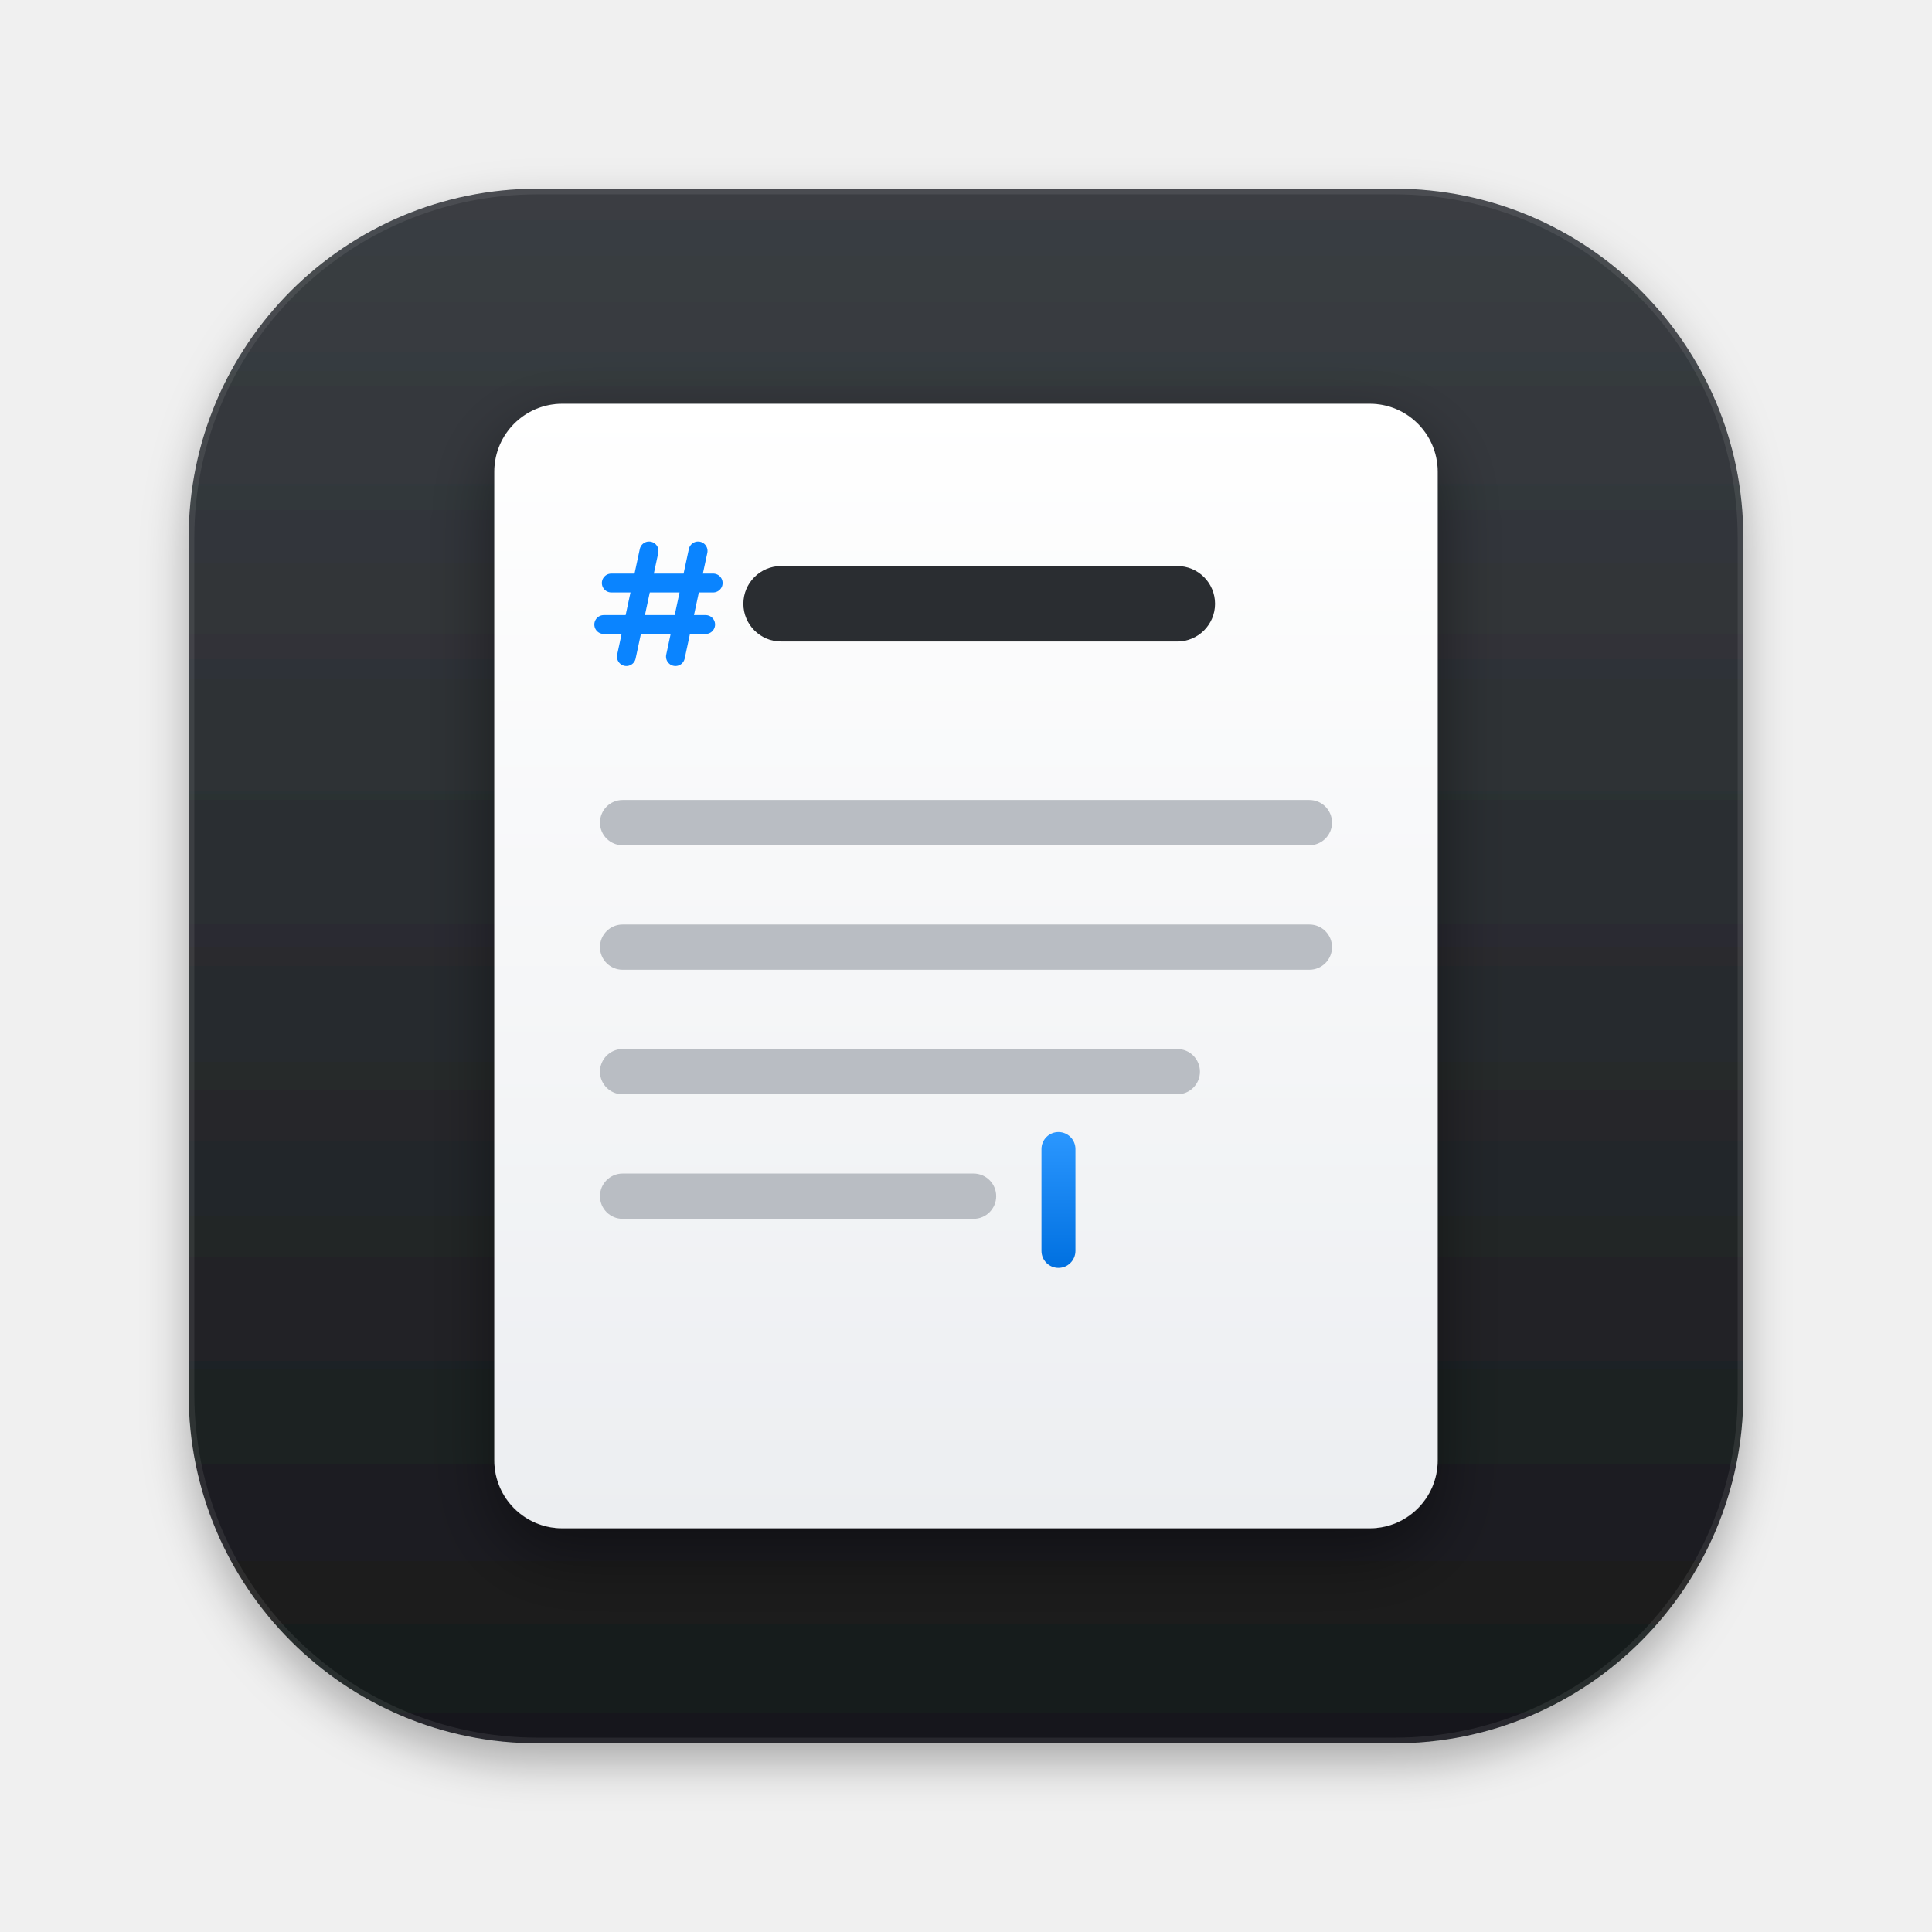
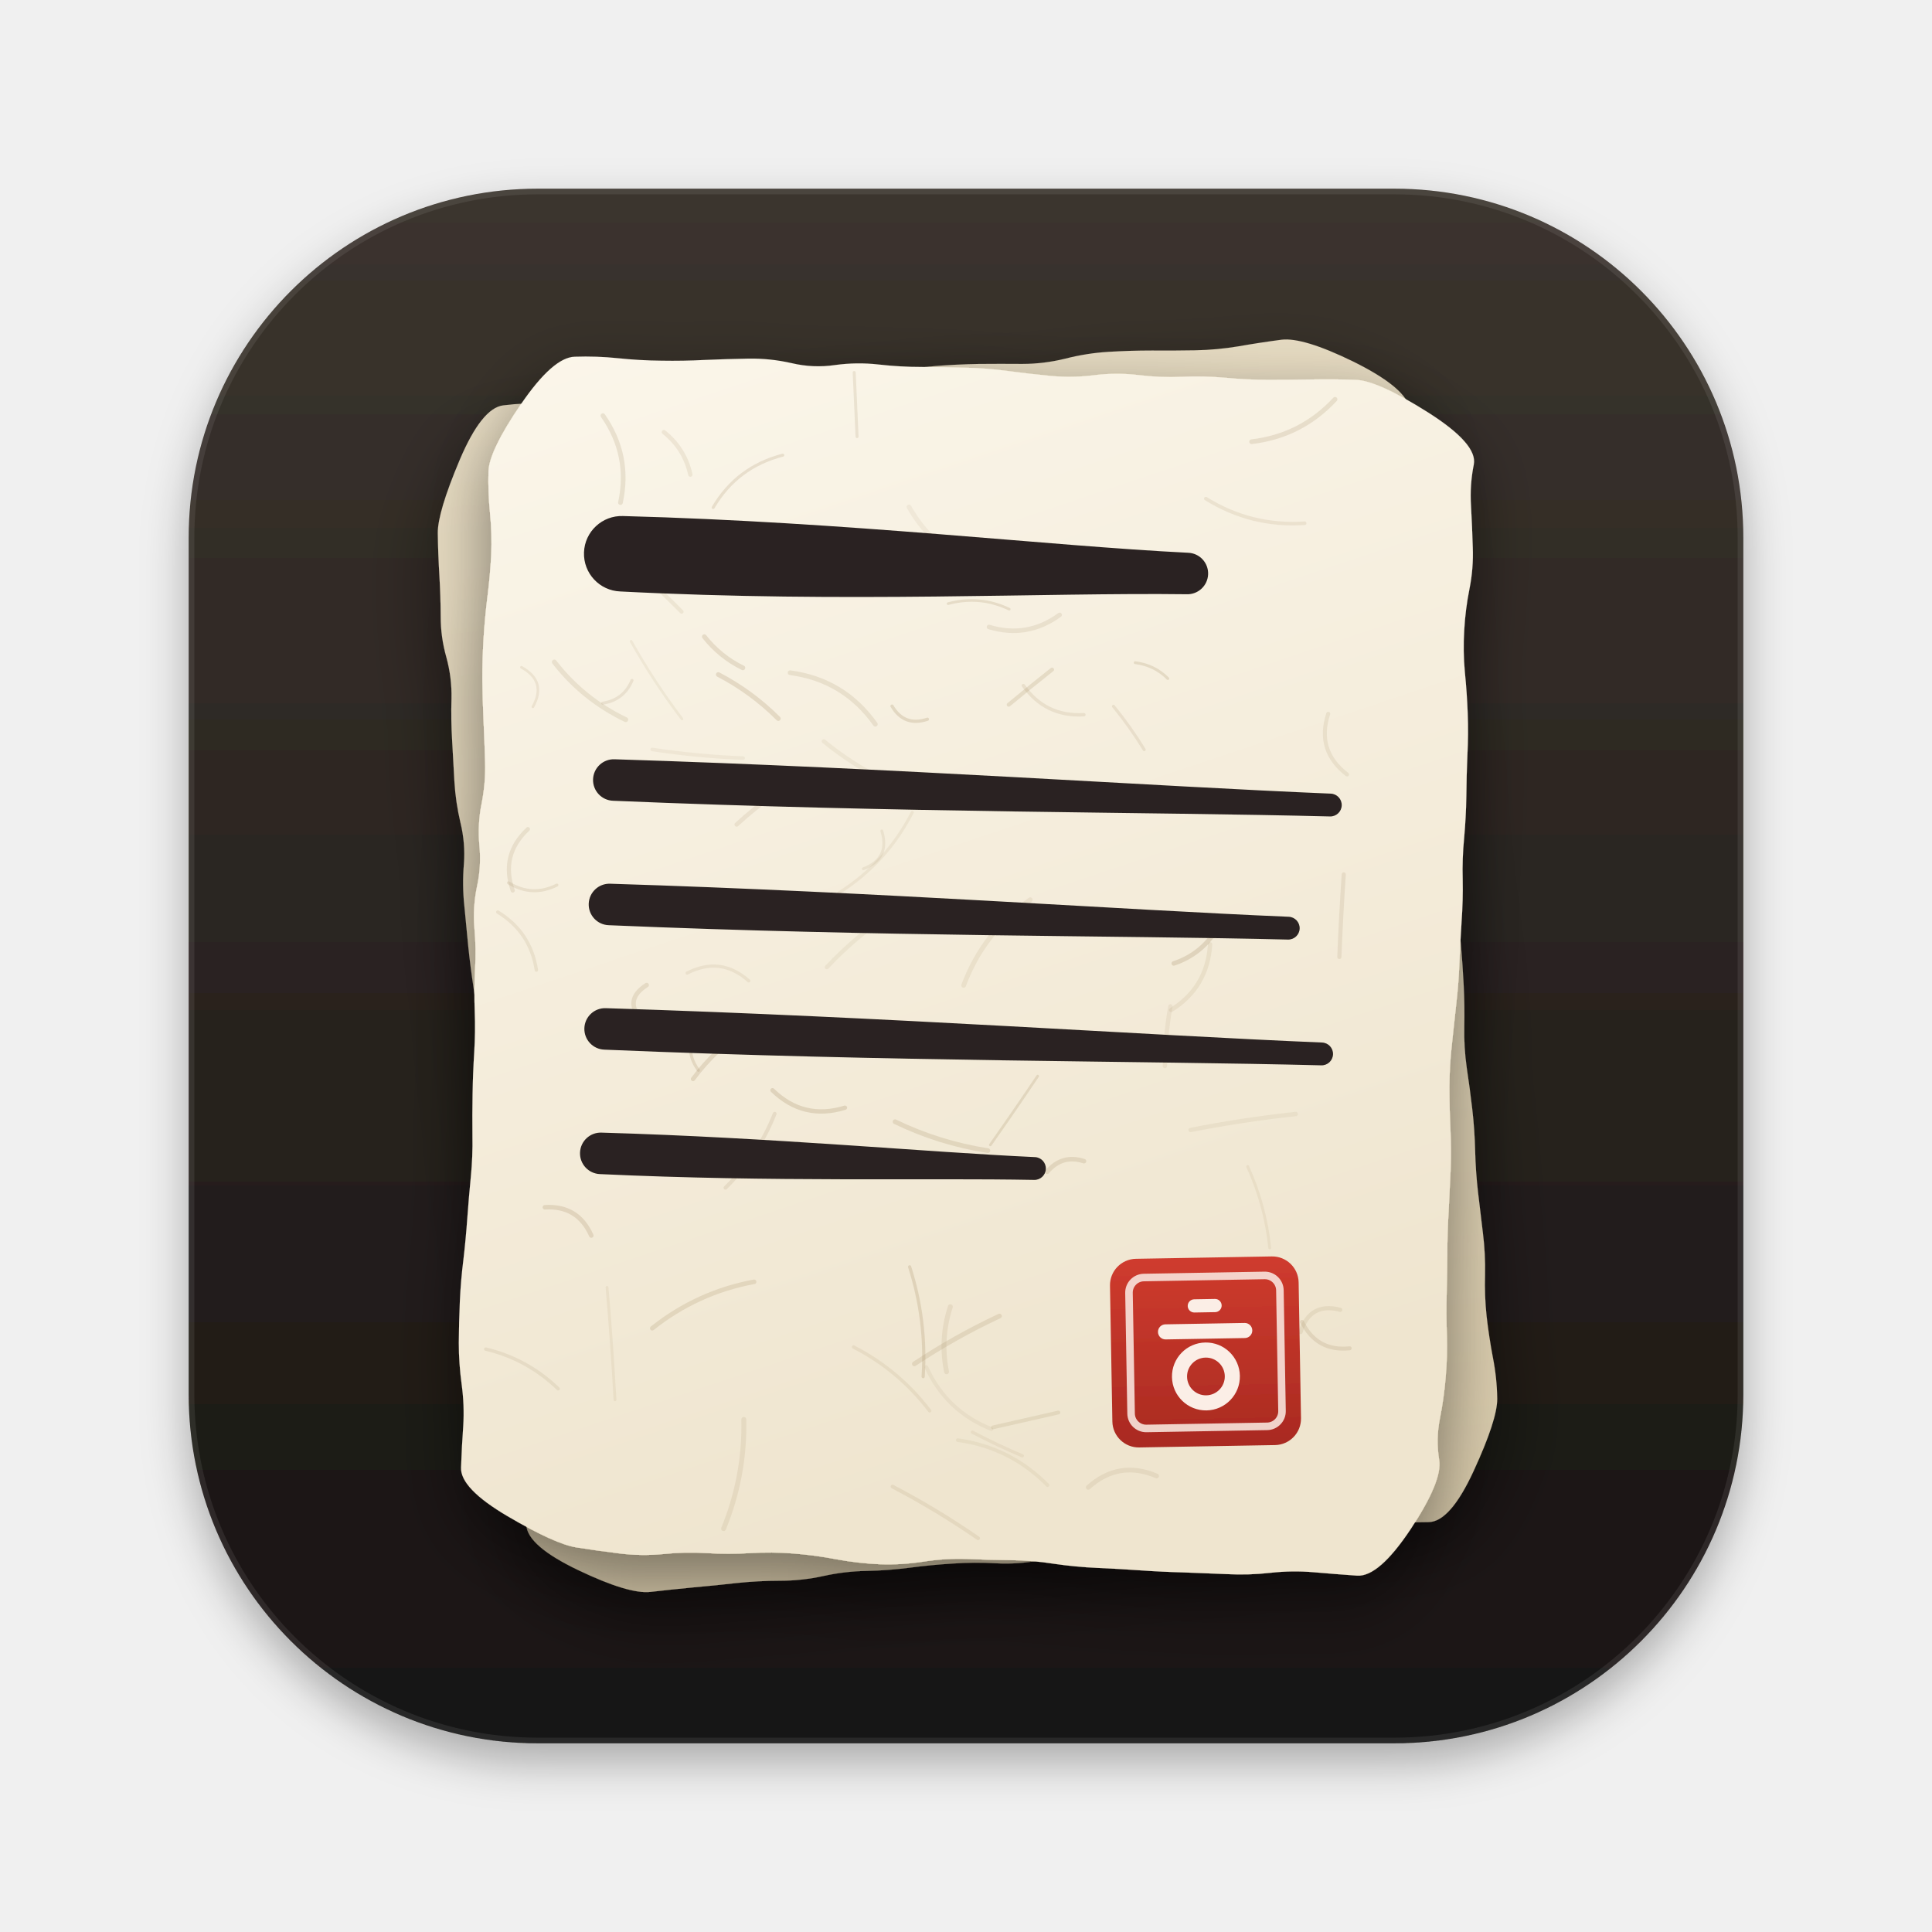
<svg xmlns="http://www.w3.org/2000/svg" width="1024" height="1024" viewBox="0 0 1024 1024">
  <defs>
    <linearGradient id="body" x1="0" y1="0" x2="0" y2="1">
-       <stop offset="0" stop-color="#3a3e43" />
-       <stop offset="1" stop-color="#17191b" />
+       <stop offset="0" stop-color="#3b342e" />
+       <stop offset="1" stop-color="#181412" />
    </linearGradient>
-     <linearGradient id="sheet" x1="0" y1="0" x2="0" y2="1">
-       <stop offset="0" stop-color="#ffffff" />
-       <stop offset="1" stop-color="#eceef1" />
+     <linearGradient id="paper" x1="0" y1="0" x2="0.3" y2="1">
+       <stop offset="0" stop-color="#fbf6ea" />
+       <stop offset="1" stop-color="#efe5cf" />
    </linearGradient>
-     <linearGradient id="caret" x1="0" y1="0" x2="0" y2="1">
-       <stop offset="0" stop-color="#2b97ff" />
-       <stop offset="1" stop-color="#0070e0" />
+     <linearGradient id="under" x1="0" y1="0" x2="0" y2="1">
+       <stop offset="0" stop-color="#e6dbc2" />
+       <stop offset="1" stop-color="#d6c8a9" />
+     </linearGradient>
+     <linearGradient id="seal" x1="0" y1="0" x2="0" y2="1">
+       <stop offset="0" stop-color="#cf3b2e" />
+       <stop offset="1" stop-color="#a92a21" />
    </linearGradient>
    <filter id="shadow" x="-20%" y="-20%" width="140%" height="140%">
      <feDropShadow dx="0" dy="14" stdDeviation="18" flood-color="#000000" flood-opacity="0.45" />
    </filter>
    <filter id="body-shadow" x="-10%" y="-10%" width="120%" height="125%">
      <feDropShadow dx="0" dy="10" stdDeviation="12" flood-color="#000000" flood-opacity="0.3" />
    </filter>
+     <clipPath id="paper-clip">
+       <path d="M293.5 196.5 Q305.0 195.7 316.5 196.5 Q328.0 197.3 339.5 197.0 Q351.0 196.8 362.5 195.8 Q374.0 194.9 385.5 194.3 Q397.0 193.7 408.5 195.9 Q420.0 198.2 431.5 196.1 Q443.0 194.1 454.5 195.0 Q466.0 195.9 477.5 195.5 Q489.0 195.2 500.5 195.1 Q512.0 194.9 523.5 196.1 Q535.0 197.2 546.5 197.9 Q558.0 198.5 569.5 196.6 Q581.0 194.8 592.5 195.8 Q604.0 196.8 615.5 195.9 Q627.0 195.0 638.5 195.6 Q650.0 196.3 661.5 195.9 Q673.0 195.5 684.5 194.9 Q696.0 194.3 707.5 194.3 Q719.0 194.2 746.3 210.1 Q773.5 226.0 771.7 237.0 Q769.9 248.0 771.0 259.0 Q772.0 270.0 772.7 281.0 Q773.5 292.0 771.7 303.0 Q769.9 314.0 769.7 325.0 Q769.4 336.0 770.8 347.0 Q772.3 358.0 773.1 369.0 Q773.9 380.0 773.7 391.0 Q773.6 402.0 773.9 413.0 Q774.1 424.0 773.5 435.0 Q772.8 446.0 773.5 457.0 Q774.1 468.0 773.7 479.0 Q773.4 490.0 773.3 501.0 Q773.3 512.0 772.4 523.0 Q771.6 534.0 770.8 545.0 Q770.0 556.0 770.3 567.0 Q770.7 578.0 771.6 589.0 Q772.5 600.0 772.5 611.0 Q772.4 622.0 772.2 633.0 Q771.9 644.0 772.3 655.0 Q772.6 666.0 772.7 677.0 Q772.8 688.0 773.6 699.0 Q774.3 710.0 773.7 721.0 Q773.2 732.0 771.4 743.0 Q769.6 754.0 771.8 765.0 Q773.9 776.0 758.0 802.0 Q742.0 828.0 730.5 827.7 Q719.0 827.3 707.5 826.7 Q696.0 826.1 684.5 827.8 Q673.0 829.5 661.5 829.3 Q650.0 829.2 638.5 829.2 Q627.0 829.3 615.5 828.9 Q604.0 828.5 592.5 828.4 Q581.0 828.3 569.5 827.0 Q558.0 825.6 546.5 825.9 Q535.0 826.2 523.5 826.1 Q512.0 826.1 500.5 828.3 Q489.0 830.5 477.5 830.5 Q466.0 830.4 454.5 828.7 Q443.0 826.9 431.5 826.4 Q420.0 825.9 408.5 827.0 Q397.0 828.1 385.5 827.8 Q374.0 827.5 362.5 829.1 Q351.0 830.6 339.5 829.6 Q328.0 828.6 316.5 827.2 Q305.0 825.8 279.3 811.9 Q253.7 798.0 253.8 787.0 Q253.8 776.0 254.2 765.0 Q254.5 754.0 252.6 743.0 Q250.7 732.0 250.3 721.0 Q250.0 710.0 250.1 699.0 Q250.2 688.0 251.2 677.0 Q252.1 666.0 252.5 655.0 Q252.9 644.0 253.6 633.0 Q254.3 622.0 253.7 611.0 Q253.2 600.0 253.0 589.0 Q252.8 578.0 253.1 567.0 Q253.4 556.0 252.6 545.0 Q251.8 534.0 252.0 523.0 Q252.3 512.0 250.9 501.0 Q249.6 490.0 251.5 479.0 Q253.5 468.0 252.0 457.0 Q250.6 446.0 252.4 435.0 Q254.2 424.0 253.5 413.0 Q252.8 402.0 251.9 391.0 Q251.0 380.0 250.5 369.0 Q250.1 358.0 250.4 347.0 Q250.7 336.0 251.7 325.0 Q252.7 314.0 252.9 303.0 Q253.0 292.0 251.5 281.0 Q250.0 270.0 249.9 259.0 Q249.8 248.0 265.9 222.6 Q282.0 197.2 293.5 196.5 Z" />
+     </clipPath>
  </defs>
  <rect x="100" y="100" width="824" height="824" rx="185" fill="url(#body)" filter="url(#body-shadow)" />
  <rect x="101.5" y="101.5" width="821" height="821" rx="183.5" fill="none" stroke="#ffffff" stroke-opacity="0.08" stroke-width="3" />
-   <g filter="url(#shadow)">
-     <rect x="262" y="214" width="500" height="596" rx="36" fill="url(#sheet)" />
+   <g filter="url(#shadow)" transform="rotate(-5 512 512)">
+     <path d="M293.5 194.6 Q305.0 194.2 316.5 195.5 Q328.0 196.8 339.5 195.3 Q351.0 193.8 362.5 195.0 Q374.0 196.2 385.5 195.7 Q397.0 195.3 408.5 194.5 Q420.0 193.7 431.5 194.9 Q443.0 196.0 454.5 194.8 Q466.0 193.6 477.5 194.6 Q489.0 195.7 500.5 194.7 Q512.0 193.8 523.5 193.8 Q535.0 193.9 546.5 194.7 Q558.0 195.6 569.5 196.7 Q581.0 197.7 592.5 195.9 Q604.0 194.0 615.5 194.3 Q627.0 194.6 638.5 195.6 Q650.0 196.7 661.5 197.5 Q673.0 198.3 684.5 197.4 Q696.0 196.4 707.5 195.9 Q719.0 195.5 744.3 210.7 Q769.5 226.0 771.9 237.0 Q774.4 248.0 772.2 259.0 Q770.1 270.0 771.6 281.0 Q773.1 292.0 773.5 303.0 Q773.8 314.0 773.9 325.0 Q774.0 336.0 773.5 347.0 Q773.0 358.0 771.7 369.0 Q770.4 380.0 772.0 391.0 Q773.7 402.0 772.6 413.0 Q771.6 424.0 771.4 435.0 Q771.3 446.0 772.0 457.0 Q772.7 468.0 772.2 479.0 Q771.8 490.0 773.0 501.0 Q774.3 512.0 774.3 523.0 Q774.3 534.0 773.9 545.0 Q773.5 556.0 772.3 567.0 Q771.1 578.0 771.7 589.0 Q772.4 600.0 772.7 611.0 Q773.0 622.0 772.3 633.0 Q771.6 644.0 771.9 655.0 Q772.2 666.0 772.6 677.0 Q773.0 688.0 771.8 699.0 Q770.5 710.0 770.7 721.0 Q771.0 732.0 772.1 743.0 Q773.3 754.0 772.5 765.0 Q771.6 776.0 756.8 801.9 Q742.0 827.9 730.5 827.0 Q719.0 826.0 707.5 826.4 Q696.0 826.8 684.5 828.0 Q673.0 829.1 661.5 827.3 Q650.0 825.5 638.5 827.7 Q627.0 830.0 615.5 829.2 Q604.0 828.4 592.5 827.5 Q581.0 826.7 569.5 828.2 Q558.0 829.8 546.5 828.9 Q535.0 828.1 523.5 829.2 Q512.0 830.4 500.5 828.8 Q489.0 827.1 477.5 826.9 Q466.0 826.6 454.5 827.1 Q443.0 827.6 431.5 826.8 Q420.0 826.0 408.5 827.5 Q397.0 829.0 385.5 828.0 Q374.0 827.0 362.5 827.2 Q351.0 827.5 339.5 827.5 Q328.0 827.6 316.5 827.9 Q305.0 828.2 279.4 813.1 Q253.8 798.0 254.0 787.0 Q254.3 776.0 253.1 765.0 Q251.9 754.0 252.4 743.0 Q252.9 732.0 251.3 721.0 Q249.7 710.0 251.4 699.0 Q253.0 688.0 252.9 677.0 Q252.8 666.0 253.7 655.0 Q254.6 644.0 254.1 633.0 Q253.7 622.0 252.3 611.0 Q250.9 600.0 251.1 589.0 Q251.4 578.0 252.1 567.0 Q252.9 556.0 251.2 545.0 Q249.5 534.0 250.7 523.0 Q251.8 512.0 251.0 501.0 Q250.3 490.0 250.1 479.0 Q250.0 468.0 249.9 457.0 Q249.7 446.0 251.6 435.0 Q253.4 424.0 251.7 413.0 Q250.1 402.0 250.4 391.0 Q250.7 380.0 251.1 369.0 Q251.4 358.0 252.7 347.0 Q253.9 336.0 251.9 325.0 Q249.8 314.0 250.8 303.0 Q251.7 292.0 252.0 281.0 Q252.3 270.0 253.1 259.0 Q254.0 248.0 268.0 221.5 Q282.0 195.1 293.5 194.6 Z" fill="url(#under)" />
  </g>
-   <path d="M344 292 L332 348 M370 292 L358 348 M324 309 L378 309 M320 331 L374 331" stroke="#0a84ff" stroke-width="10" stroke-linecap="round" fill="none" />
-   <rect x="394" y="300" width="250" height="40" rx="20" fill="#2a2d31" />
-   <rect x="318" y="424" width="388" height="24" rx="12" fill="#b9bdc3" />
-   <rect x="318" y="490" width="388" height="24" rx="12" fill="#b9bdc3" />
-   <rect x="318" y="556" width="318" height="24" rx="12" fill="#b9bdc3" />
-   <rect x="318" y="622" width="210" height="24" rx="12" fill="#b9bdc3" />
-   <rect x="552" y="600" width="18" height="72" rx="9" fill="url(#caret)" />
+   <g filter="url(#shadow)" transform="rotate(2 512 512)">
+     <path d="M293.5 196.5 Q305.0 195.7 316.5 196.5 Q328.0 197.3 339.5 197.0 Q351.0 196.8 362.5 195.8 Q374.0 194.9 385.5 194.3 Q397.0 193.7 408.5 195.9 Q420.0 198.2 431.5 196.1 Q443.0 194.1 454.5 195.0 Q466.0 195.9 477.5 195.5 Q489.0 195.2 500.5 195.1 Q512.0 194.9 523.5 196.1 Q535.0 197.2 546.5 197.9 Q558.0 198.5 569.5 196.6 Q581.0 194.8 592.5 195.8 Q604.0 196.8 615.5 195.9 Q627.0 195.0 638.5 195.6 Q650.0 196.3 661.5 195.9 Q673.0 195.5 684.5 194.9 Q696.0 194.3 707.5 194.3 Q719.0 194.2 746.3 210.1 Q773.5 226.0 771.7 237.0 Q769.9 248.0 771.0 259.0 Q772.0 270.0 772.7 281.0 Q773.5 292.0 771.7 303.0 Q769.9 314.0 769.7 325.0 Q769.4 336.0 770.8 347.0 Q772.3 358.0 773.1 369.0 Q773.9 380.0 773.7 391.0 Q773.6 402.0 773.9 413.0 Q774.1 424.0 773.5 435.0 Q772.8 446.0 773.5 457.0 Q774.1 468.0 773.7 479.0 Q773.4 490.0 773.3 501.0 Q773.3 512.0 772.4 523.0 Q771.6 534.0 770.8 545.0 Q770.0 556.0 770.3 567.0 Q770.7 578.0 771.6 589.0 Q772.5 600.0 772.5 611.0 Q772.4 622.0 772.2 633.0 Q771.9 644.0 772.3 655.0 Q772.6 666.0 772.7 677.0 Q772.8 688.0 773.6 699.0 Q774.3 710.0 773.7 721.0 Q773.2 732.0 771.4 743.0 Q769.6 754.0 771.8 765.0 Q773.9 776.0 758.0 802.0 Q742.0 828.0 730.5 827.7 Q719.0 827.3 707.5 826.7 Q696.0 826.1 684.5 827.8 Q673.0 829.5 661.5 829.3 Q650.0 829.2 638.5 829.2 Q627.0 829.3 615.5 828.9 Q604.0 828.5 592.5 828.4 Q581.0 828.3 569.5 827.0 Q558.0 825.6 546.5 825.9 Q535.0 826.2 523.5 826.1 Q512.0 826.1 500.5 828.3 Q489.0 830.5 477.5 830.5 Q466.0 830.4 454.5 828.7 Q443.0 826.9 431.5 826.4 Q420.0 825.9 408.5 827.0 Q397.0 828.1 385.5 827.8 Q374.0 827.5 362.5 829.1 Q351.0 830.6 339.5 829.6 Q328.0 828.6 316.5 827.2 Q305.0 825.8 279.3 811.9 Q253.7 798.0 253.8 787.0 Q253.8 776.0 254.2 765.0 Q254.5 754.0 252.6 743.0 Q250.7 732.0 250.3 721.0 Q250.0 710.0 250.1 699.0 Q250.2 688.0 251.2 677.0 Q252.1 666.0 252.5 655.0 Q252.9 644.0 253.6 633.0 Q254.3 622.0 253.7 611.0 Q253.2 600.0 253.0 589.0 Q252.8 578.0 253.1 567.0 Q253.4 556.0 252.6 545.0 Q251.8 534.0 252.0 523.0 Q252.3 512.0 250.9 501.0 Q249.6 490.0 251.5 479.0 Q253.5 468.0 252.0 457.0 Q250.6 446.0 252.4 435.0 Q254.2 424.0 253.5 413.0 Q252.8 402.0 251.9 391.0 Q251.0 380.0 250.5 369.0 Q250.1 358.0 250.4 347.0 Q250.7 336.0 251.7 325.0 Q252.7 314.0 252.9 303.0 Q253.0 292.0 251.5 281.0 Q250.0 270.0 249.9 259.0 Q249.8 248.0 265.9 222.6 Q282.0 197.2 293.5 196.5 Z" fill="url(#paper)" />
+     <g clip-path="url(#paper-clip)">
+       <path d="M661.3 713.2 Q668.5 726.6 669.2 741.8" stroke="#a8916a" stroke-opacity="0.25" stroke-width="2.5" stroke-linecap="round" fill="none" />
+       <path d="M334.1 311.0 Q344.7 320.1 354.8 329.6" stroke="#a8916a" stroke-opacity="0.14" stroke-width="2.1" stroke-linecap="round" fill="none" />
+       <path d="M277.4 447.6 Q263.3 461.8 270.5 480.4" stroke="#a8916a" stroke-opacity="0.18" stroke-width="2.2" stroke-linecap="round" fill="none" />
+       <path d="M578.1 613.2 Q566.4 609.9 558.8 619.5" stroke="#a8916a" stroke-opacity="0.23" stroke-width="2.4" stroke-linecap="round" fill="none" />
+       <path d="M464.9 442.0 Q469.9 456.5 455.8 462.4" stroke="#a8916a" stroke-opacity="0.13" stroke-width="1.5" stroke-linecap="round" fill="none" />
+       <path d="M339.8 417.3 Q349.9 408.9 360.0 417.3" stroke="#a8916a" stroke-opacity="0.16" stroke-width="1.5" stroke-linecap="round" fill="none" />
+       <path d="M264.7 723.8 Q286.9 728.3 303.8 743.5" stroke="#a8916a" stroke-opacity="0.16" stroke-width="1.8" stroke-linecap="round" fill="none" />
+       <path d="M327.8 688.9 Q331.4 718.5 334.1 748.3" stroke="#a8916a" stroke-opacity="0.12" stroke-width="1.5" stroke-linecap="round" fill="none" />
+       <path d="M413.4 359.9 Q442.0 362.7 459.5 385.6" stroke="#a8916a" stroke-opacity="0.18" stroke-width="2.5" stroke-linecap="round" fill="none" />
+       <path d="M343.2 528.0 Q330.9 536.5 341.5 547.1" stroke="#a8916a" stroke-opacity="0.21" stroke-width="2.4" stroke-linecap="round" fill="none" />
+       <path d="M406.8 424.9 Q396.8 432.5 387.9 441.3" stroke="#a8916a" stroke-opacity="0.15" stroke-width="2.3" stroke-linecap="round" fill="none" />
+       <path d="M405.6 683.2 Q375.8 689.8 352.5 709.7" stroke="#a8916a" stroke-opacity="0.22" stroke-width="2.4" stroke-linecap="round" fill="none" />
+       <path d="M364.4 520.9 Q381.9 511.2 397.2 523.9" stroke="#a8916a" stroke-opacity="0.14" stroke-width="1.7" stroke-linecap="round" fill="none" />
+       <path d="M622.4 778.6 Q602.1 770.8 586.4 785.9" stroke="#a8916a" stroke-opacity="0.16" stroke-width="2.5" stroke-linecap="round" fill="none" />
+       <path d="M367.3 342.4 Q376.0 352.7 388.3 358.2" stroke="#a8916a" stroke-opacity="0.23" stroke-width="2.5" stroke-linecap="round" fill="none" />
+       <path d="M477.3 595.8 Q501.1 606.3 527.0 609.4" stroke="#a8916a" stroke-opacity="0.23" stroke-width="2.5" stroke-linecap="round" fill="none" />
+       <path d="M642.1 491.2 Q634.5 502.2 622.0 506.8" stroke="#a8916a" stroke-opacity="0.26" stroke-width="2.4" stroke-linecap="round" fill="none" />
+       <path d="M480.7 431.6 Q468.0 458.8 443.3 475.6" stroke="#a8916a" stroke-opacity="0.12" stroke-width="1.6" stroke-linecap="round" fill="none" />
+       <path d="M716.6 687.2 Q700.4 683.6 696.0 699.7" stroke="#a8916a" stroke-opacity="0.16" stroke-width="2.2" stroke-linecap="round" fill="none" />
+       <path d="M544.6 292.7 Q535.0 290.0 526.1 294.4" stroke="#a8916a" stroke-opacity="0.25" stroke-width="2.0" stroke-linecap="round" fill="none" />
+       <path d="M459.5 715.9 Q483.9 727.4 501.0 748.3" stroke="#a8916a" stroke-opacity="0.14" stroke-width="1.8" stroke-linecap="round" fill="none" />
+       <path d="M537.2 362.4 Q549.6 378.6 569.8 376.7" stroke="#a8916a" stroke-opacity="0.17" stroke-width="1.8" stroke-linecap="round" fill="none" />
+       <path d="M569.2 746.8 Q552.0 751.3 534.8 755.9" stroke="#a8916a" stroke-opacity="0.18" stroke-width="2.0" stroke-linecap="round" fill="none" />
+       <path d="M268.1 476.4 Q280.9 483.7 293.8 476.7" stroke="#a8916a" stroke-opacity="0.18" stroke-width="1.6" stroke-linecap="round" fill="none" />
+       <path d="M621.0 529.6 Q618.8 545.4 619.2 561.3" stroke="#a8916a" stroke-opacity="0.12" stroke-width="2.3" stroke-linecap="round" fill="none" />
+       <path d="M552.1 353.4 Q540.8 363.0 529.8 372.8" stroke="#a8916a" stroke-opacity="0.22" stroke-width="2.1" stroke-linecap="round" fill="none" />
+       <path d="M710.4 456.5 Q709.7 478.4 709.6 500.3" stroke="#a8916a" stroke-opacity="0.17" stroke-width="2.2" stroke-linecap="round" fill="none" />
+       <path d="M544.8 475.7 Q520.7 493.7 511.1 522.3" stroke="#a8916a" stroke-opacity="0.14" stroke-width="2.5" stroke-linecap="round" fill="none" />
+       <path d="M516.4 763.3 Q544.4 766.2 564.8 785.5" stroke="#a8916a" stroke-opacity="0.11" stroke-width="1.9" stroke-linecap="round" fill="none" />
+       <path d="M405.5 244.8 Q381.5 251.9 369.6 273.8" stroke="#a8916a" stroke-opacity="0.21" stroke-width="1.6" stroke-linecap="round" fill="none" />
+       <path d="M616.3 297.8 Q589.6 307.3 561.5 303.4" stroke="#a8916a" stroke-opacity="0.16" stroke-width="2.5" stroke-linecap="round" fill="none" />
+       <path d="M482.7 789.1 Q506.7 800.6 529.0 814.9" stroke="#a8916a" stroke-opacity="0.15" stroke-width="2.0" stroke-linecap="round" fill="none" />
+       <path d="M341.8 403.1 Q365.9 405.9 390.1 406.0" stroke="#a8916a" stroke-opacity="0.10" stroke-width="1.9" stroke-linecap="round" fill="none" />
+       <path d="M411.8 581.4 Q428.8 596.8 450.5 589.3" stroke="#a8916a" stroke-opacity="0.26" stroke-width="2.3" stroke-linecap="round" fill="none" />
+       <path d="M329.8 366.9 Q325.8 377.4 314.7 379.5" stroke="#a8916a" stroke-opacity="0.17" stroke-width="1.6" stroke-linecap="round" fill="none" />
+       <path d="M696.6 694.3 Q704.9 709.8 722.3 707.4" stroke="#a8916a" stroke-opacity="0.21" stroke-width="2.1" stroke-linecap="round" fill="none" />
+       <path d="M309.5 227.2 Q324.9 247.7 320.4 272.9" stroke="#a8916a" stroke-opacity="0.20" stroke-width="2.5" stroke-linecap="round" fill="none" />
+       <path d="M630.4 260.0 Q655.0 274.1 683.2 271.2" stroke="#a8916a" stroke-opacity="0.15" stroke-width="1.9" stroke-linecap="round" fill="none" />
+       <path d="M524.0 758.8 Q537.2 765.2 550.9 770.4" stroke="#a8916a" stroke-opacity="0.12" stroke-width="1.7" stroke-linecap="round" fill="none" />
+       <path d="M342.1 234.8 Q353.4 243.2 356.9 256.8" stroke="#a8916a" stroke-opacity="0.15" stroke-width="2.3" stroke-linecap="round" fill="none" />
+       <path d="M495.8 320.4 Q512.4 315.3 528.3 322.2" stroke="#a8916a" stroke-opacity="0.22" stroke-width="1.4" stroke-linecap="round" fill="none" />
+       <path d="M555.1 324.3 Q538.4 337.4 517.9 332.0" stroke="#a8916a" stroke-opacity="0.17" stroke-width="2.4" stroke-linecap="round" fill="none" />
+       <path d="M510.0 692.8 Q505.1 710.0 509.2 727.3" stroke="#a8916a" stroke-opacity="0.15" stroke-width="2.6" stroke-linecap="round" fill="none" />
+       <path d="M664.9 613.0 Q675.0 633.3 678.1 655.7" stroke="#a8916a" stroke-opacity="0.12" stroke-width="1.5" stroke-linecap="round" fill="none" />
+       <path d="M293.4 647.6 Q310.8 645.9 318.5 661.7" stroke="#a8916a" stroke-opacity="0.24" stroke-width="2.4" stroke-linecap="round" fill="none" />
+       <path d="M585.3 371.7 Q594.6 382.3 602.4 394.1" stroke="#a8916a" stroke-opacity="0.17" stroke-width="1.6" stroke-linecap="round" fill="none" />
+       <path d="M402.7 756.3 Q404.4 786.3 394.0 814.5" stroke="#a8916a" stroke-opacity="0.15" stroke-width="2.6" stroke-linecap="round" fill="none" />
+       <path d="M441.8 199.7 Q443.1 216.6 444.5 233.6" stroke="#a8916a" stroke-opacity="0.18" stroke-width="1.6" stroke-linecap="round" fill="none" />
+       <path d="M271.0 362.0 Q284.8 369.0 277.8 382.7" stroke="#a8916a" stroke-opacity="0.15" stroke-width="1.4" stroke-linecap="round" fill="none" />
+       <path d="M398.0 548.5 Q381.1 560.0 369.5 576.9" stroke="#a8916a" stroke-opacity="0.24" stroke-width="2.3" stroke-linecap="round" fill="none" />
+       <path d="M432.5 395.6 Q456.5 413.9 485.4 422.5" stroke="#a8916a" stroke-opacity="0.11" stroke-width="2.2" stroke-linecap="round" fill="none" />
+       <path d="M687.8 727.6 Q667.4 739.0 658.1 760.5" stroke="#a8916a" stroke-opacity="0.18" stroke-width="1.6" stroke-linecap="round" fill="none" />
+       <path d="M536.2 696.8 Q513.1 708.6 492.0 723.7" stroke="#a8916a" stroke-opacity="0.21" stroke-width="2.5" stroke-linecap="round" fill="none" />
+       <path d="M596.0 348.2 Q606.2 349.1 613.6 356.0" stroke="#a8916a" stroke-opacity="0.23" stroke-width="1.5" stroke-linecap="round" fill="none" />
+       <path d="M552.0 569.0 Q540.3 587.8 528.2 606.3" stroke="#a8916a" stroke-opacity="0.23" stroke-width="1.4" stroke-linecap="round" fill="none" />
+       <path d="M640.9 496.0 Q640.3 518.8 621.5 531.5" stroke="#a8916a" stroke-opacity="0.14" stroke-width="2.3" stroke-linecap="round" fill="none" />
+       <path d="M288.3 358.6 Q304.3 377.8 327.2 387.8" stroke="#a8916a" stroke-opacity="0.18" stroke-width="2.6" stroke-linecap="round" fill="none" />
+       <path d="M473.0 484.0 Q453.8 497.5 438.3 515.2" stroke="#a8916a" stroke-opacity="0.11" stroke-width="2.2" stroke-linecap="round" fill="none" />
+       <path d="M328.6 346.2 Q341.4 367.3 357.0 386.4" stroke="#a8916a" stroke-opacity="0.11" stroke-width="1.4" stroke-linecap="round" fill="none" />
+       <path d="M413.4 593.8 Q405.3 616.5 388.7 633.9" stroke="#a8916a" stroke-opacity="0.17" stroke-width="2.0" stroke-linecap="round" fill="none" />
+       <path d="M473.3 269.9 Q489.1 295.5 518.3 302.4" stroke="#a8916a" stroke-opacity="0.10" stroke-width="2.5" stroke-linecap="round" fill="none" />
+       <path d="M487.7 672.4 Q497.8 700.5 496.9 730.3" stroke="#a8916a" stroke-opacity="0.25" stroke-width="1.7" stroke-linecap="round" fill="none" />
+       <path d="M374.0 548.3 Q362.3 559.4 372.2 572.2" stroke="#a8916a" stroke-opacity="0.23" stroke-width="1.6" stroke-linecap="round" fill="none" />
+       <path d="M498.4 725.2 Q509.9 748.2 534.0 756.8" stroke="#a8916a" stroke-opacity="0.10" stroke-width="2.0" stroke-linecap="round" fill="none" />
+       <path d="M263.0 492.1 Q280.7 502.1 284.5 522.1" stroke="#a8916a" stroke-opacity="0.15" stroke-width="1.8" stroke-linecap="round" fill="none" />
+       <path d="M697.0 205.0 Q679.7 225.0 653.6 229.0" stroke="#a8916a" stroke-opacity="0.21" stroke-width="2.5" stroke-linecap="round" fill="none" />
+       <path d="M699.2 371.7 Q693.5 391.5 710.3 403.5" stroke="#a8916a" stroke-opacity="0.16" stroke-width="2.1" stroke-linecap="round" fill="none" />
+       <path d="M468.0 375.7 Q474.9 386.5 487.0 382.0" stroke="#a8916a" stroke-opacity="0.25" stroke-width="1.7" stroke-linecap="round" fill="none" />
+       <path d="M375.4 362.2 Q393.4 370.8 408.0 384.4" stroke="#a8916a" stroke-opacity="0.24" stroke-width="2.5" stroke-linecap="round" fill="none" />
+       <path d="M689.4 584.3 Q661.5 588.3 634.0 594.7" stroke="#a8916a" stroke-opacity="0.11" stroke-width="2.3" stroke-linecap="round" fill="none" />
+     </g>
+     <path d="M322 280.0 C442.0 279.0 547.0 287.9 622 289.0 A11.0 11.0 0 0 1 622 311.0 C547.0 312.65 442.0 322.0 322 320.0 A20.0 20.0 0 0 1 322 280.0 Z" fill="#2b2420" />
+     <path d="M322 409.0 C474.0 408.45 607.0 413.345 702 413.95 A6.05 6.05 0 0 1 702 426.05 C607.0 426.957 474.0 432.1 322 431.0 A11.0 11.0 0 0 1 322 409.0 Z" fill="#2b2420" />
+     <path d="M322 475.0 C466.0 474.45 592.0 479.345 682 479.95 A6.05 6.05 0 0 1 682 492.05 C592.0 492.957 466.0 498.1 322 497.0 A11.0 11.0 0 0 1 322 475.0 Z" fill="#2b2420" />
+     <path d="M322 541.0 C474.0 540.45 607.0 545.345 702 545.95 A6.05 6.05 0 0 1 702 558.05 C607.0 558.957 474.0 564.1 322 563.0 A11.0 11.0 0 0 1 322 541.0 Z" fill="#2b2420" />
+     <path d="M322 607.0 C414.0 606.45 494.5 611.345 552 611.95 A6.05 6.05 0 0 1 552 624.05 C494.5 624.957 414.0 630.1 322 629.0 A11.0 11.0 0 0 1 322 607.0 Z" fill="#2b2420" />
+     <g transform="rotate(-3 646 712)">
+       <rect x="596" y="662" width="100" height="100" rx="14" fill="url(#seal)" />
+       <rect x="606" y="672" width="80" height="80" rx="8" fill="none" stroke="#fbeee6" stroke-opacity="0.85" stroke-width="4" />
+       <rect x="637" y="684" width="18" height="7" rx="3.5" fill="#fbeee6" />
+       <rect x="621" y="697" width="50" height="8" rx="4" fill="#fbeee6" />
+       <circle cx="646" cy="725" r="14" fill="none" stroke="#fbeee6" stroke-width="8" />
+     </g>
+   </g>
</svg>
